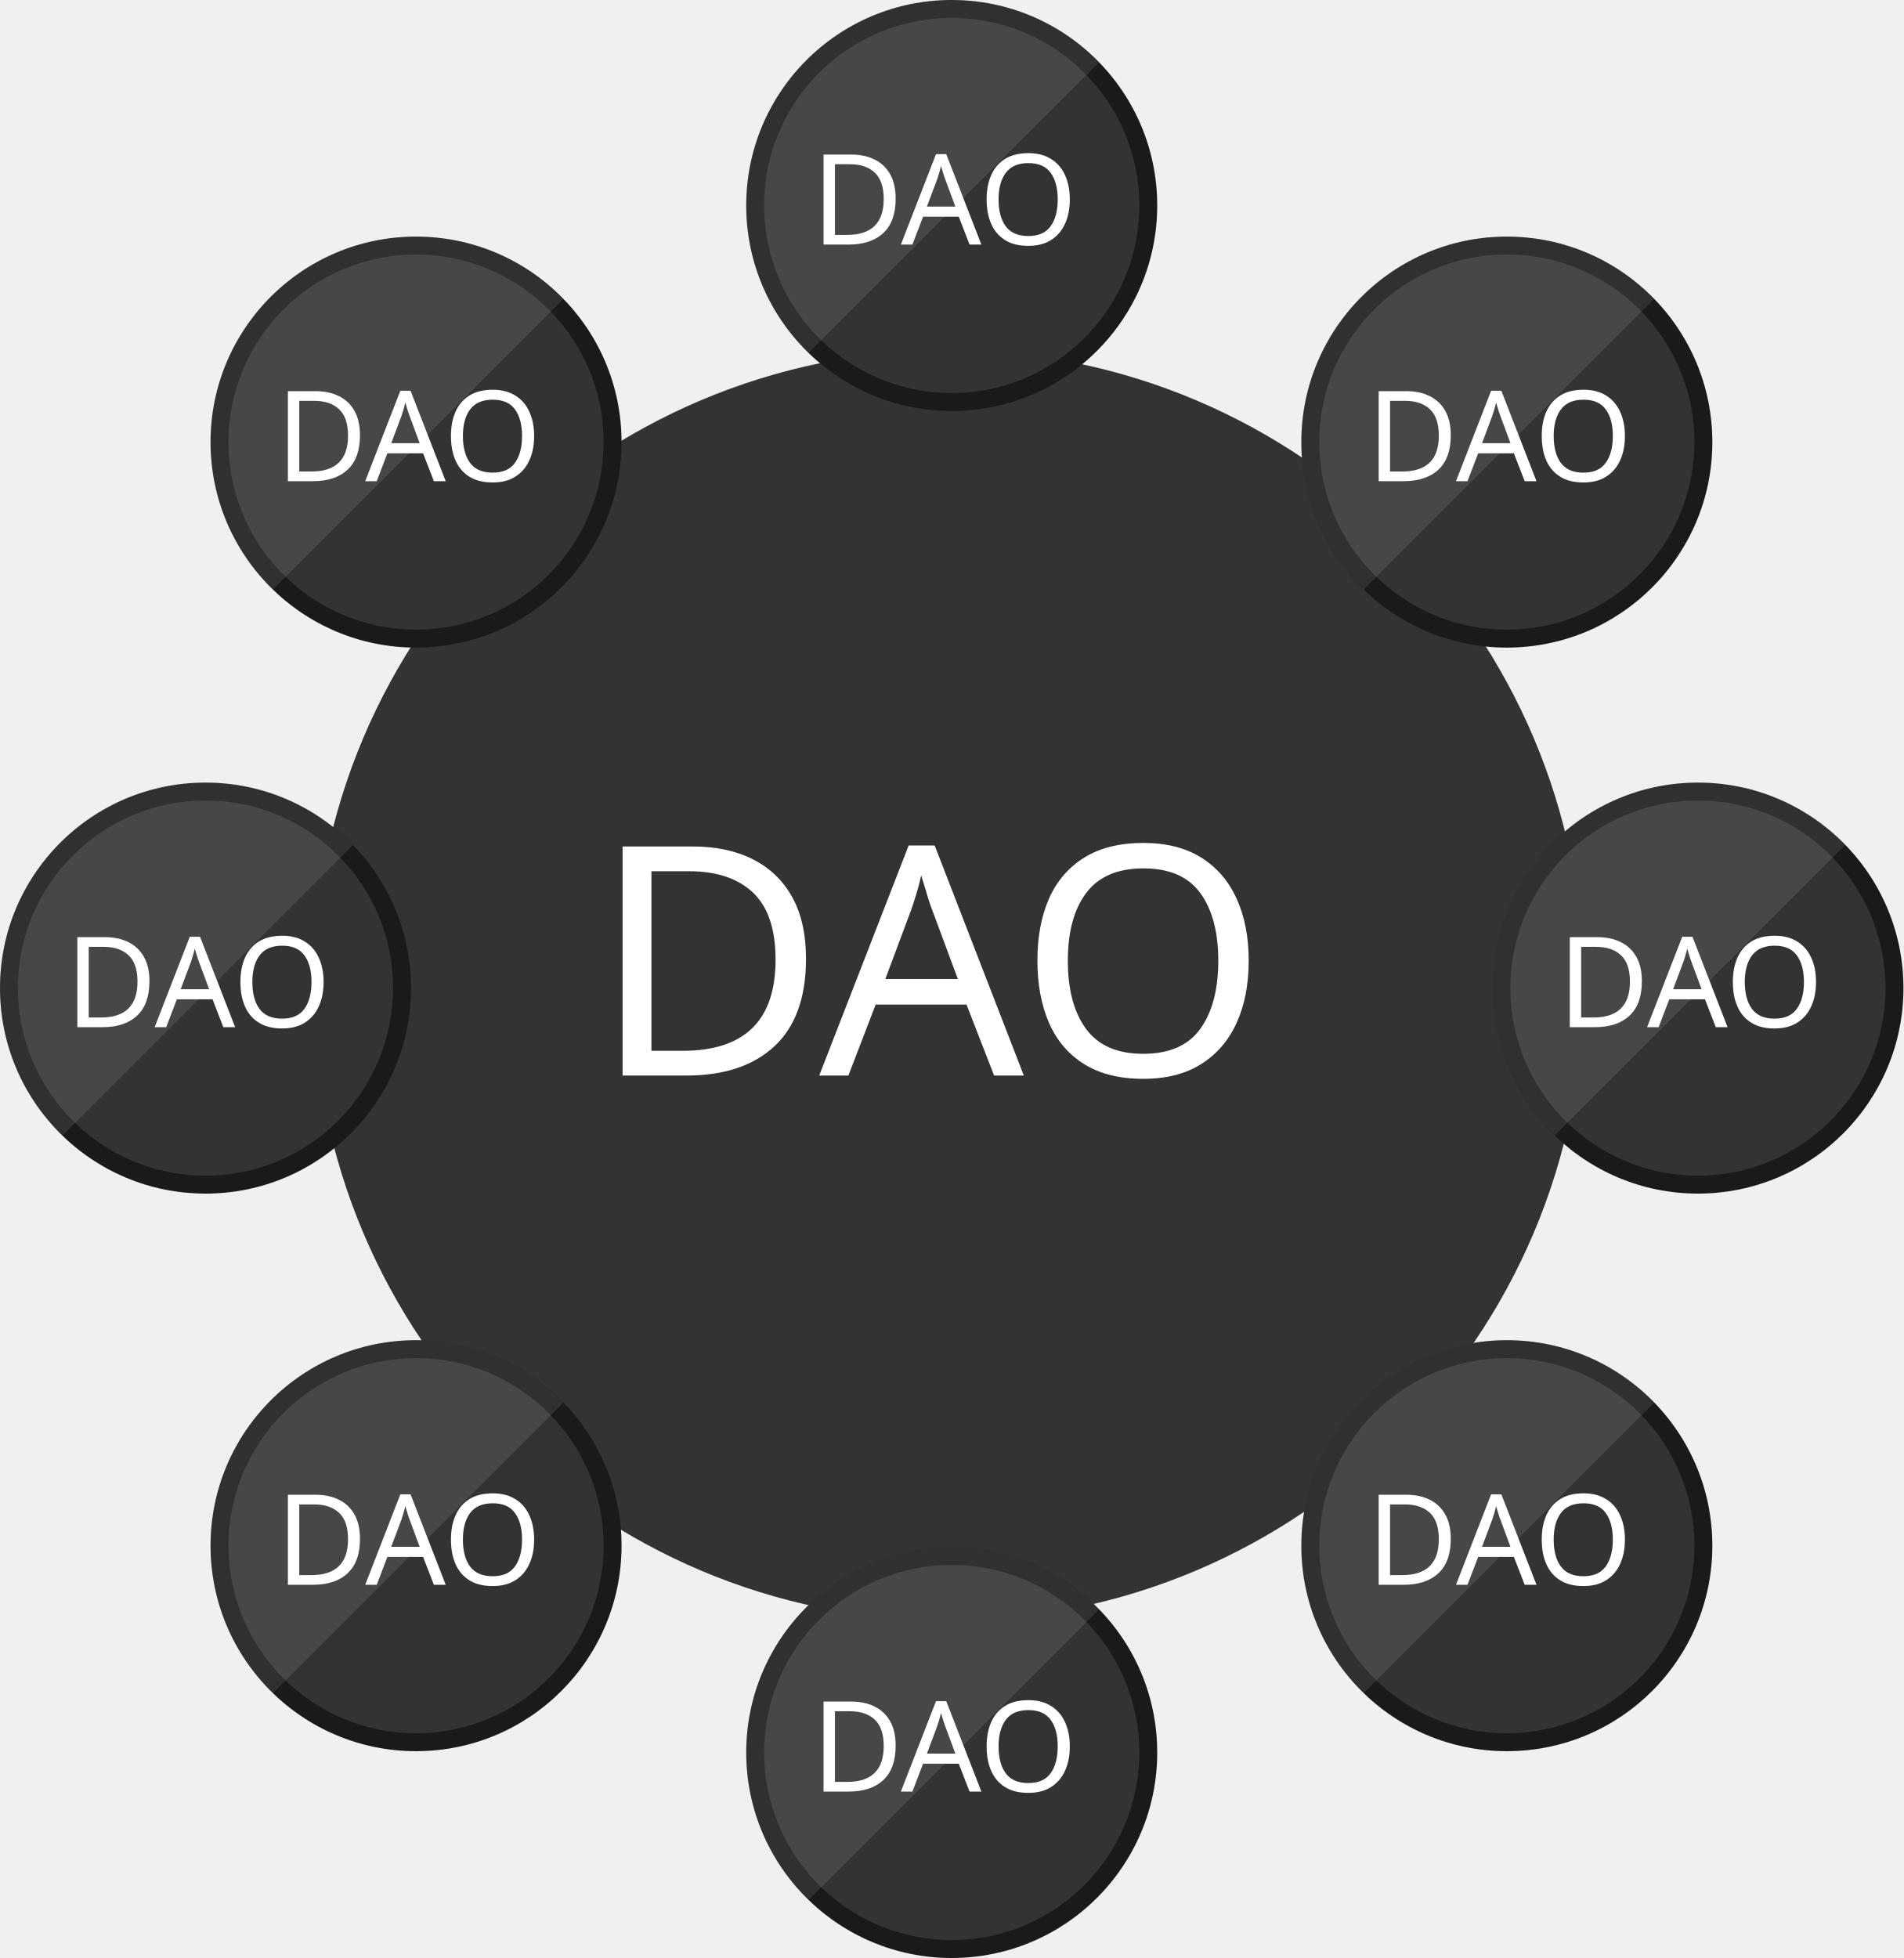
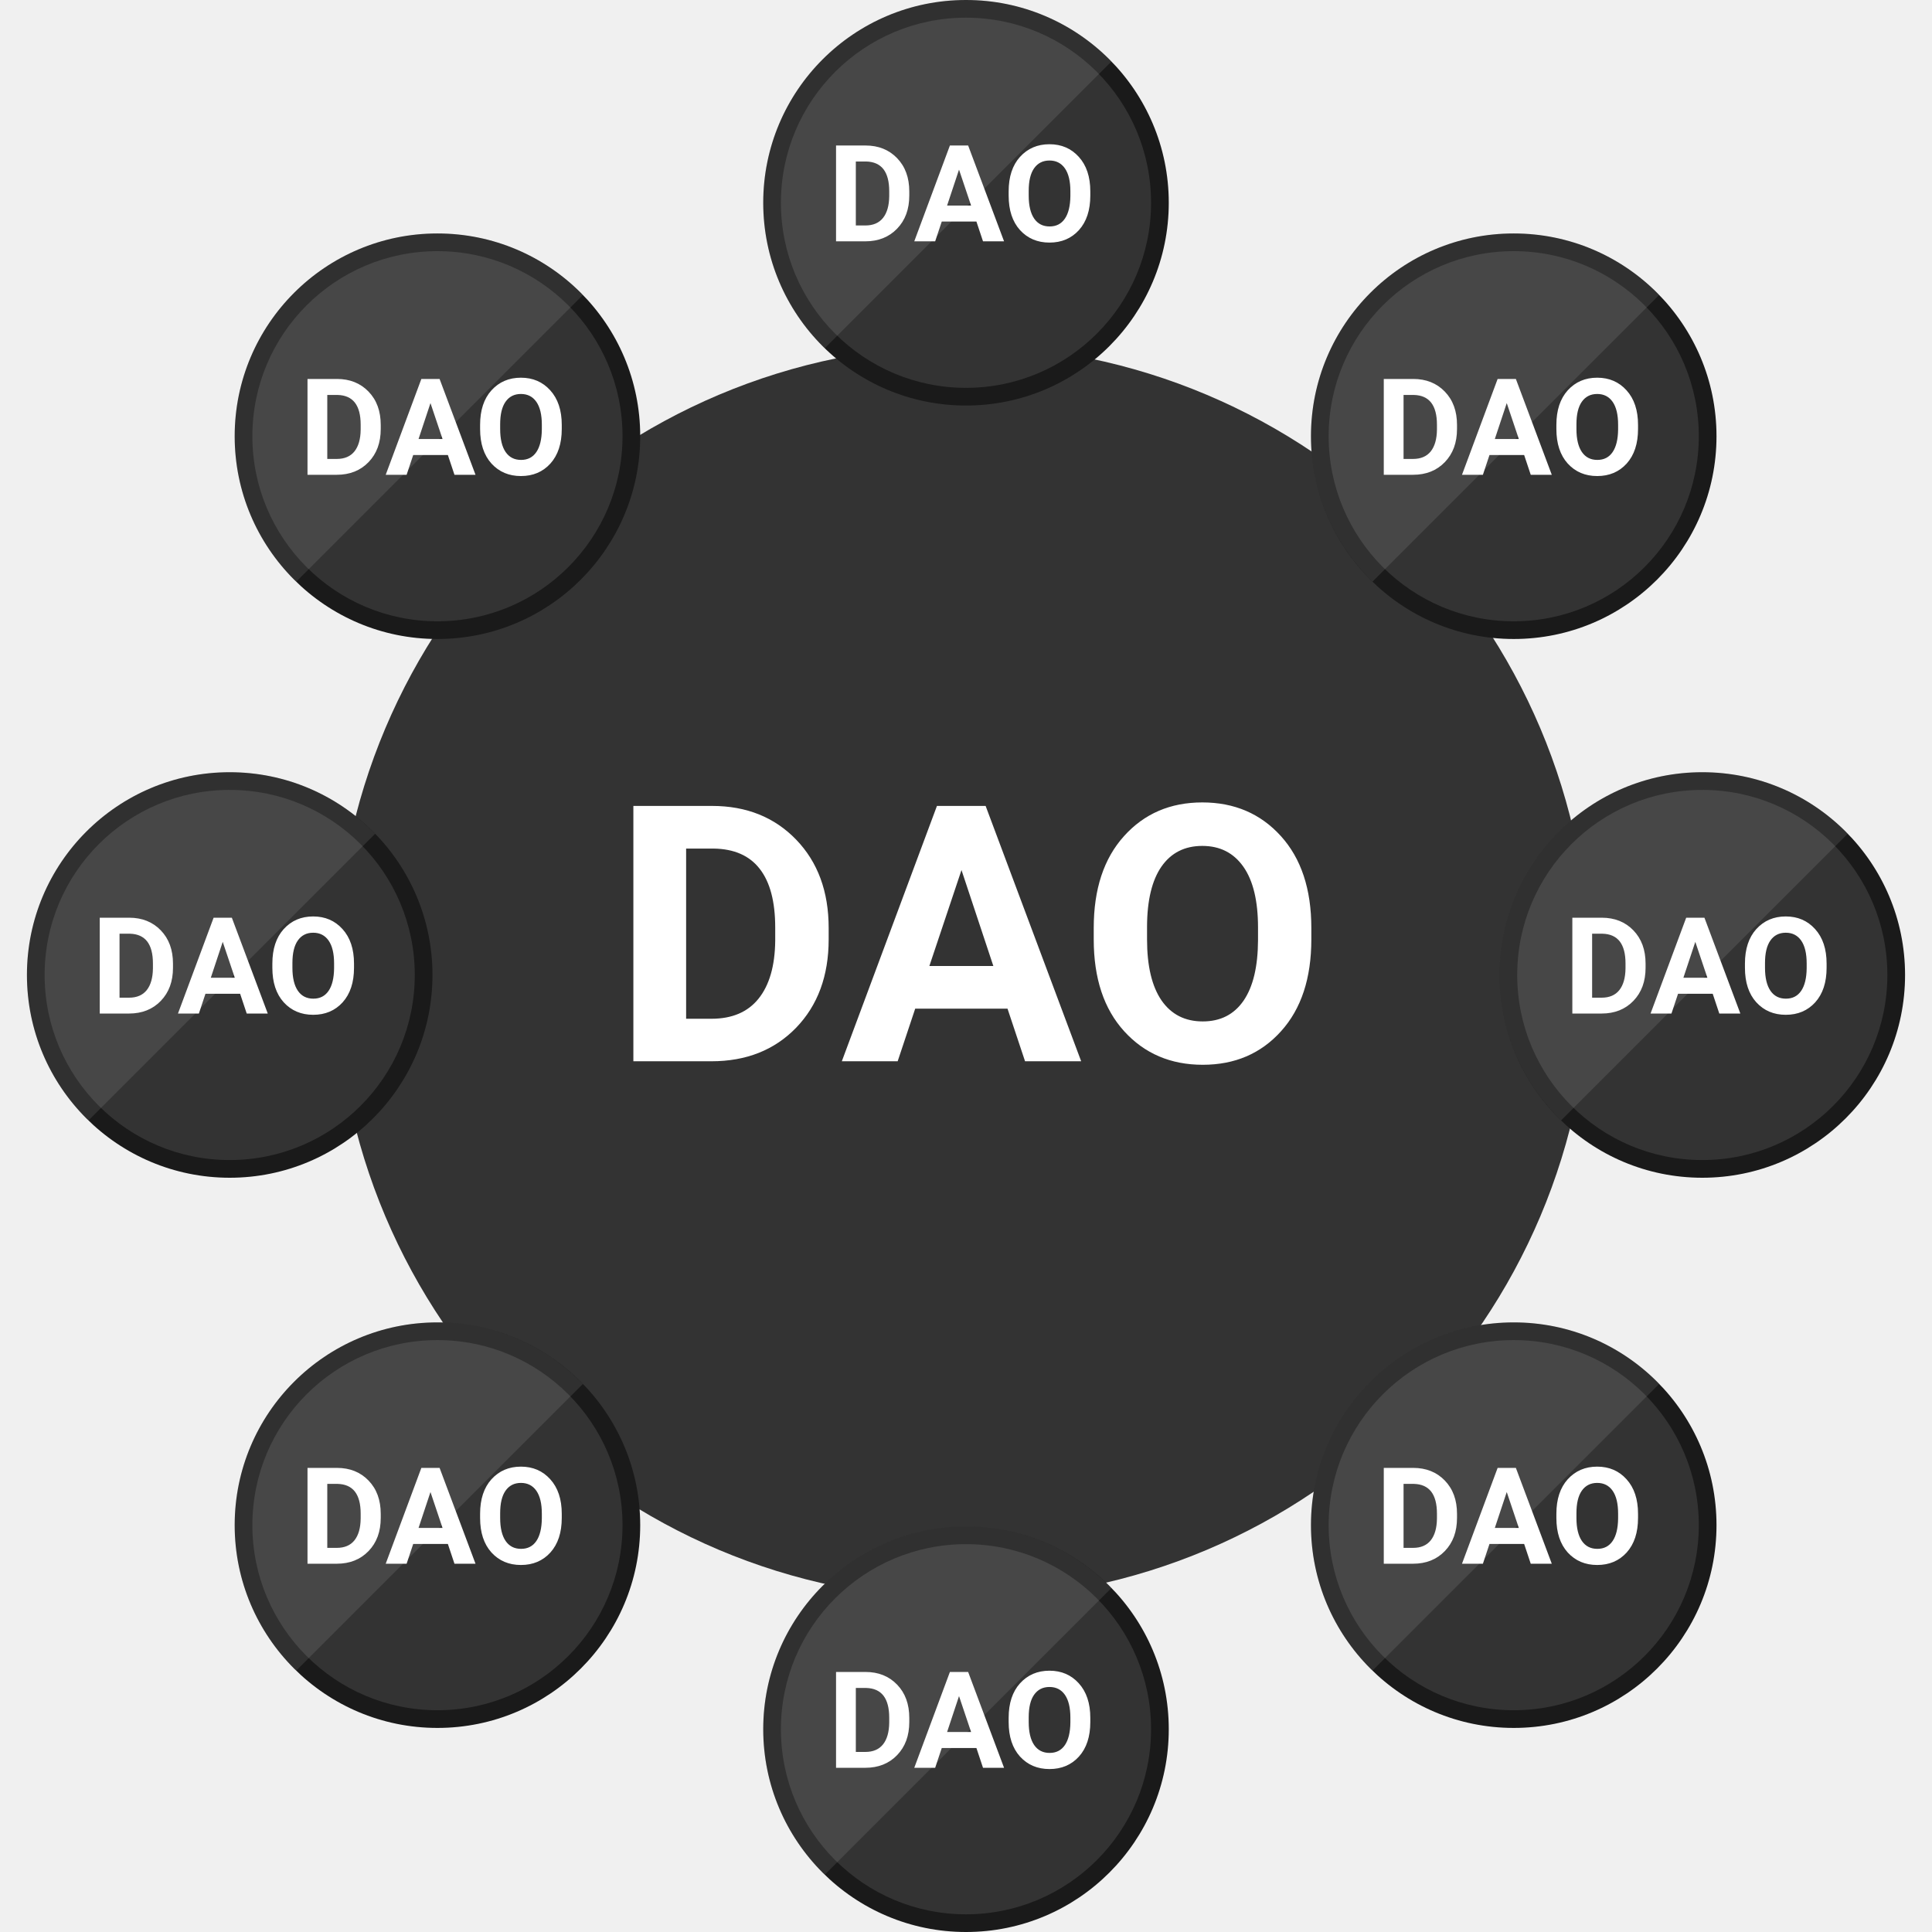
- <svg xmlns="http://www.w3.org/2000/svg" version="1.1" id="Layer_1" x="0px" y="0px" width="209.164px" height="215.164px" viewBox="0 0 209.164 215.164" enable-background="new 0 0 209.164 215.164" xml:space="preserve">
+ <svg xmlns="http://www.w3.org/2000/svg" version="1.1" id="Layer_1" x="0px" y="0px" width="280.096px" height="280.096px" viewBox="0 0 209.164 215.164" enable-background="new 0 0 209.164 215.164" xml:space="preserve">
  <g>
    <g>
      <circle fill="#333333" cx="104.229" cy="108.286" r="69.803" />
-       <text transform="matrix(1 0 0 1 64.9907 118.1924)" fill="#FFFFFF" font-family="'OpenSans-Bold'" font-size="35.254">DAO</text>
+       <text transform="matrix(1 0 0 1 64.9907 118.1924)" fill="#FFFFFF" font-family="'Roboto'" font-weight="700" font-size="40">DAO</text>
    </g>
    <g>
      <circle fill="#1A1A1A" cx="45.718" cy="169.855" r="22.582" />
      <circle fill="#333333" cx="45.718" cy="169.855" r="20.611" />
-       <text transform="matrix(1 0 0 1 30.2925 174.1494)" fill="#FFFFFF" font-family="'OpenSans-Bold'" font-size="13.859">DAO</text>
+       <text transform="matrix(1 0 0 1 30.2925 174.1494)" fill="#FFFFFF" font-family="'Roboto'" font-weight="700" font-size="15">DAO</text>
      <path opacity="0.1" fill="#FFFFFF" d="M45.718,147.274c-12.472,0-22.582,10.11-22.582,22.581c0,6.355,2.634,12.087,6.859,16.19    l31.913-31.912C57.805,149.908,52.073,147.274,45.718,147.274z" />
    </g>
    <g>
      <circle fill="#1A1A1A" cx="45.718" cy="48.582" r="22.582" />
      <circle fill="#333333" cx="45.718" cy="48.582" r="20.611" />
-       <text transform="matrix(1 0 0 1 30.2925 52.876)" fill="#FFFFFF" font-family="'OpenSans-Bold'" font-size="13.859">DAO</text>
+       <text transform="matrix(1 0 0 1 30.2925 52.876)" fill="#FFFFFF" font-family="'Roboto'" font-weight="700" font-size="15">DAO</text>
      <path opacity="0.1" fill="#FFFFFF" d="M45.718,26c-12.472,0-22.582,10.11-22.582,22.582c0,6.355,2.634,12.087,6.859,16.19    l31.913-31.913C57.805,28.635,52.073,26,45.718,26z" />
    </g>
    <g>
      <circle fill="#1A1A1A" cx="165.582" cy="169.855" r="22.582" />
      <circle fill="#333333" cx="165.582" cy="169.855" r="20.611" />
-       <text transform="matrix(1 0 0 1 150.1558 174.1494)" fill="#FFFFFF" font-family="'OpenSans-Bold'" font-size="13.859">DAO</text>
+       <text transform="matrix(1 0 0 1 150.1558 174.1494)" fill="#FFFFFF" font-family="'Roboto'" font-weight="700" font-size="15">DAO</text>
      <path opacity="0.1" fill="#FFFFFF" d="M165.582,147.274c-12.473,0-22.582,10.11-22.582,22.581c0,6.355,2.635,12.087,6.859,16.19    l31.912-31.912C177.667,149.908,171.937,147.274,165.582,147.274z" />
    </g>
    <g>
      <circle fill="#1A1A1A" cx="165.582" cy="48.582" r="22.582" />
      <circle fill="#333333" cx="165.582" cy="48.582" r="20.611" />
-       <text transform="matrix(1 0 0 1 150.1558 52.876)" fill="#FFFFFF" font-family="'OpenSans-Bold'" font-size="13.859">DAO</text>
+       <text transform="matrix(1 0 0 1 150.1558 52.876)" fill="#FFFFFF" font-family="'Roboto'" font-weight="700" font-size="15">DAO</text>
      <path opacity="0.1" fill="#FFFFFF" d="M165.582,26C153.109,26,143,36.11,143,48.582c0,6.355,2.635,12.087,6.859,16.19    l31.912-31.913C177.667,28.635,171.937,26,165.582,26z" />
    </g>
    <g>
      <circle fill="#1A1A1A" cx="104.582" cy="22.582" r="22.582" />
      <circle fill="#333333" cx="104.581" cy="22.582" r="20.612" />
-       <text transform="matrix(1 0 0 1 89.1562 26.876)" fill="#FFFFFF" font-family="'OpenSans-Bold'" font-size="13.859">DAO</text>
+       <text transform="matrix(1 0 0 1 89.1562 26.876)" fill="#FFFFFF" font-family="'Roboto'" font-weight="700" font-size="15">DAO</text>
      <path opacity="0.1" fill="#FFFFFF" d="M104.582,0C92.109,0,82,10.11,82,22.582c0,6.355,2.634,12.087,6.858,16.19l31.913-31.913    C116.667,2.635,110.937,0,104.582,0z" />
    </g>
    <g>
      <circle fill="#1A1A1A" cx="104.582" cy="192.582" r="22.582" />
      <circle fill="#333333" cx="104.581" cy="192.582" r="20.612" />
-       <text transform="matrix(1 0 0 1 89.1562 196.876)" fill="#FFFFFF" font-family="'OpenSans-Bold'" font-size="13.859">DAO</text>
+       <text transform="matrix(1 0 0 1 89.1562 196.876)" fill="#FFFFFF" font-family="'Roboto'" font-weight="700" font-size="15">DAO</text>
      <path opacity="0.1" fill="#FFFFFF" d="M104.582,170C92.109,170,82,180.11,82,192.582c0,6.355,2.634,12.087,6.858,16.19    l31.913-31.913C116.667,172.635,110.937,170,104.582,170z" />
    </g>
    <g>
      <circle fill="#1A1A1A" cx="186.582" cy="108.582" r="22.582" />
      <circle fill="#333333" cx="186.582" cy="108.582" r="20.611" />
-       <text transform="matrix(1 0 0 1 171.1558 112.876)" fill="#FFFFFF" font-family="'OpenSans-Bold'" font-size="13.859">DAO</text>
+       <text transform="matrix(1 0 0 1 171.1558 112.876)" fill="#FFFFFF" font-family="'Roboto'" font-weight="700" font-size="15">DAO</text>
      <path opacity="0.1" fill="#FFFFFF" d="M186.582,86C174.109,86,164,96.11,164,108.582c0,6.355,2.635,12.087,6.859,16.19    l31.912-31.913C198.667,88.635,192.937,86,186.582,86z" />
    </g>
    <g>
      <circle fill="#1A1A1A" cx="22.582" cy="108.582" r="22.582" />
      <circle fill="#333333" cx="22.581" cy="108.582" r="20.611" />
-       <text transform="matrix(1 0 0 1 7.1562 112.876)" fill="#FFFFFF" font-family="'OpenSans-Bold'" font-size="13.859">DAO</text>
+       <text transform="matrix(1 0 0 1 7.1562 112.876)" fill="#FFFFFF" font-family="'Roboto'" font-weight="700" font-size="15">DAO</text>
      <path opacity="0.1" fill="#FFFFFF" d="M22.582,86C10.109,86,0,96.11,0,108.582c0,6.355,2.634,12.087,6.858,16.19l31.913-31.913    C34.668,88.635,28.937,86,22.582,86z" />
    </g>
  </g>
</svg>
